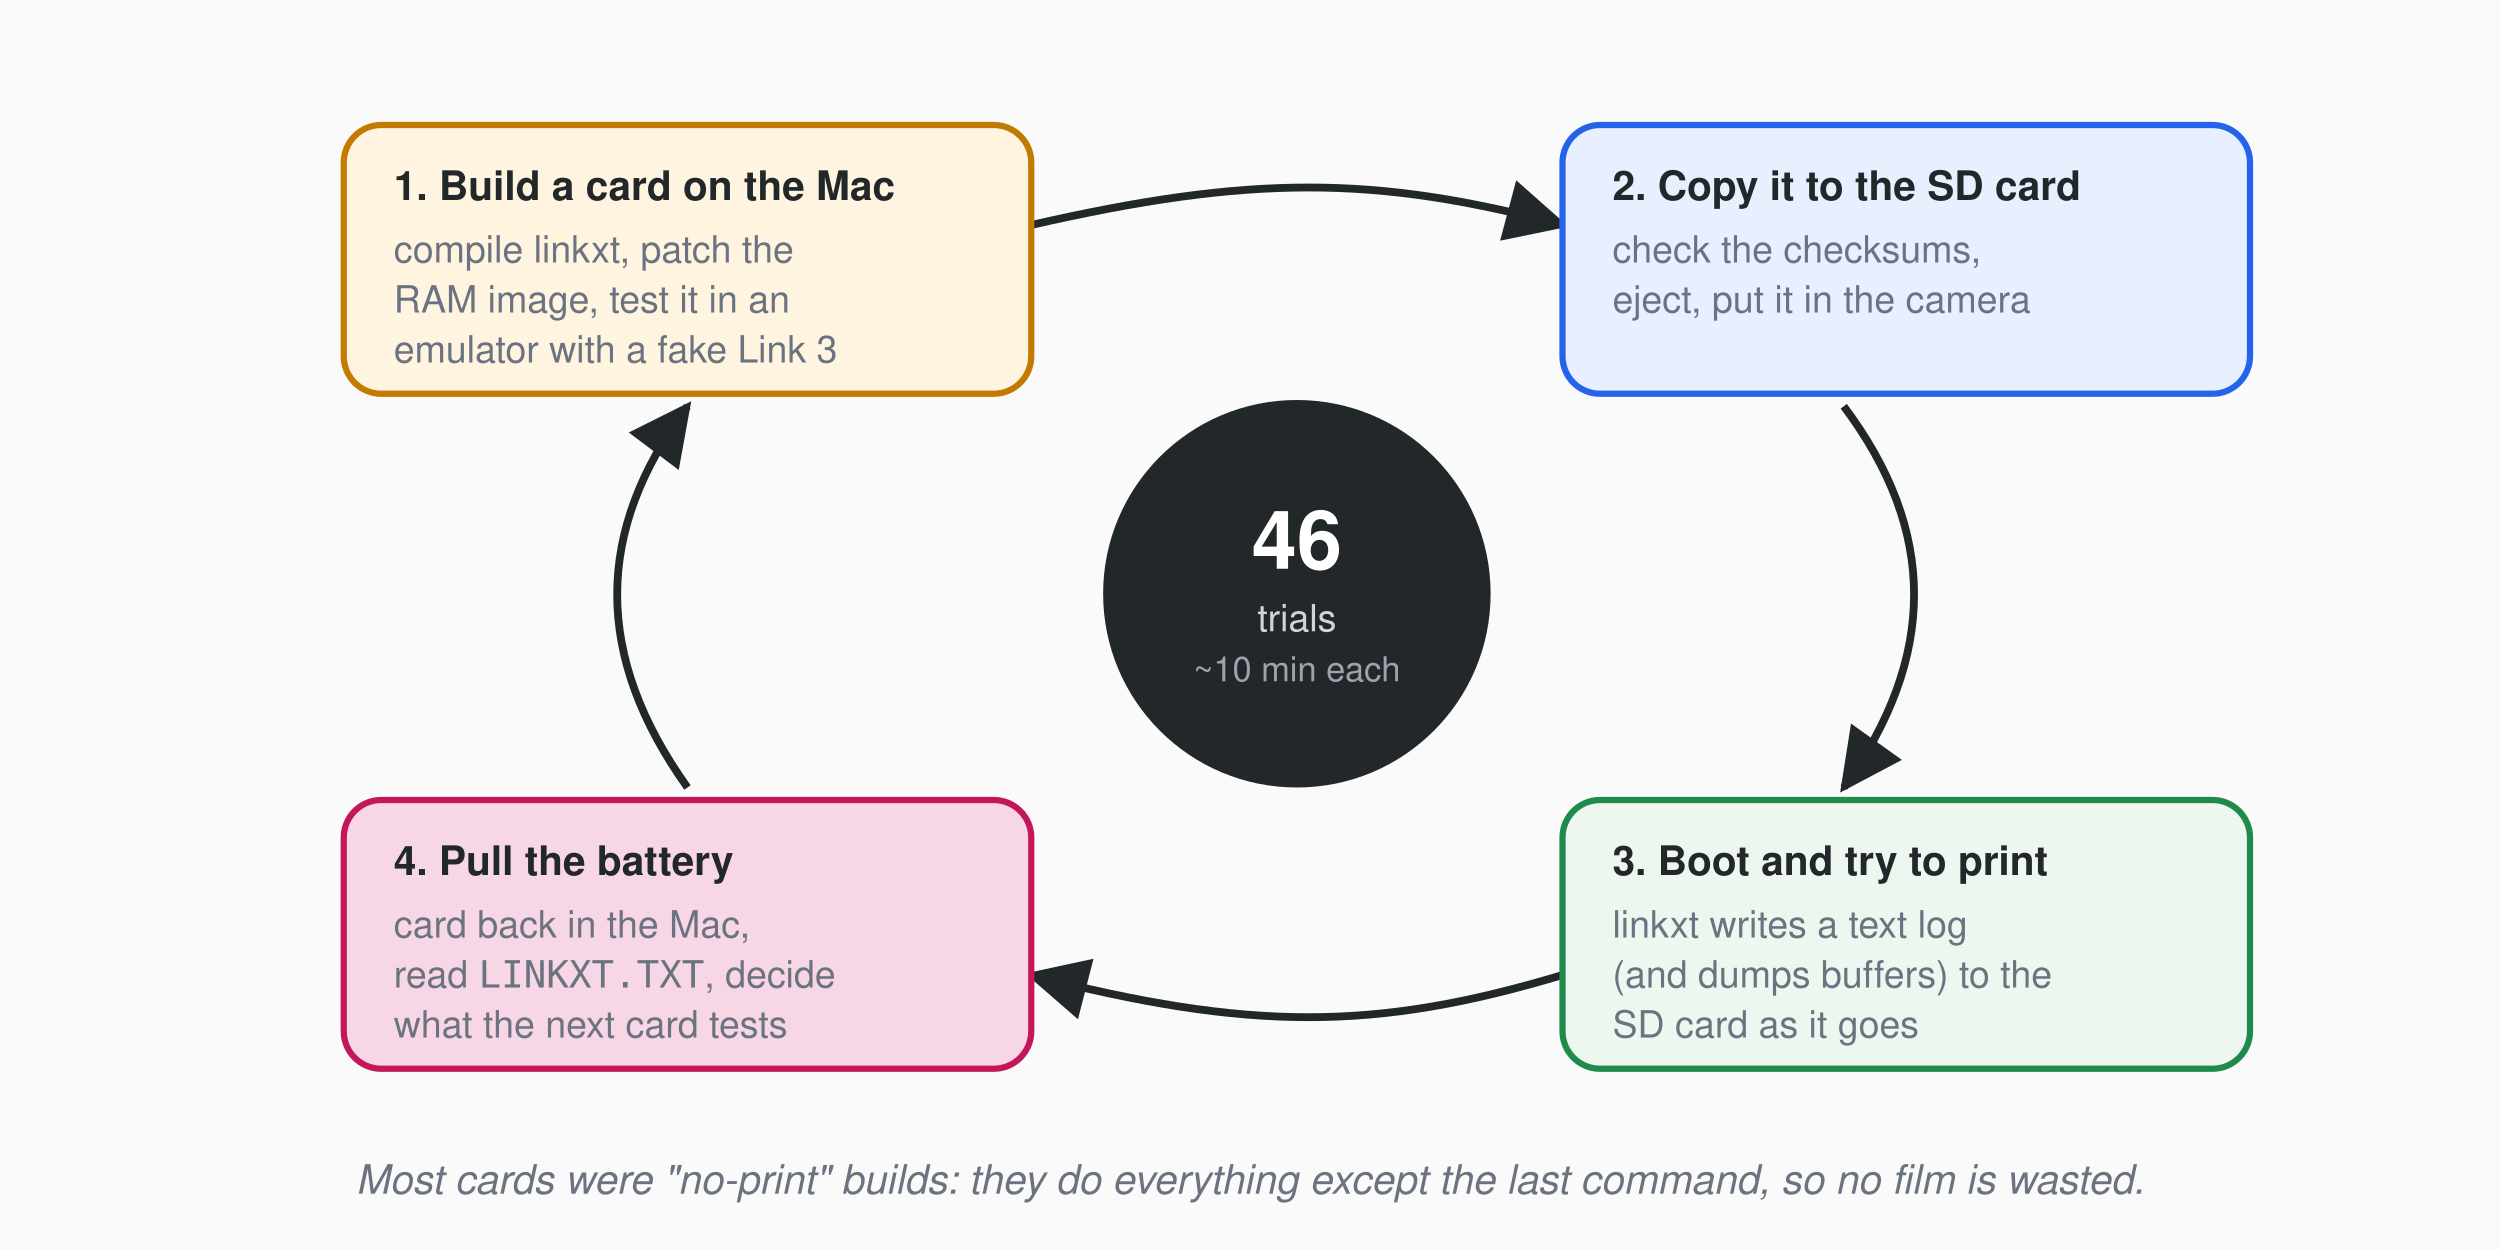
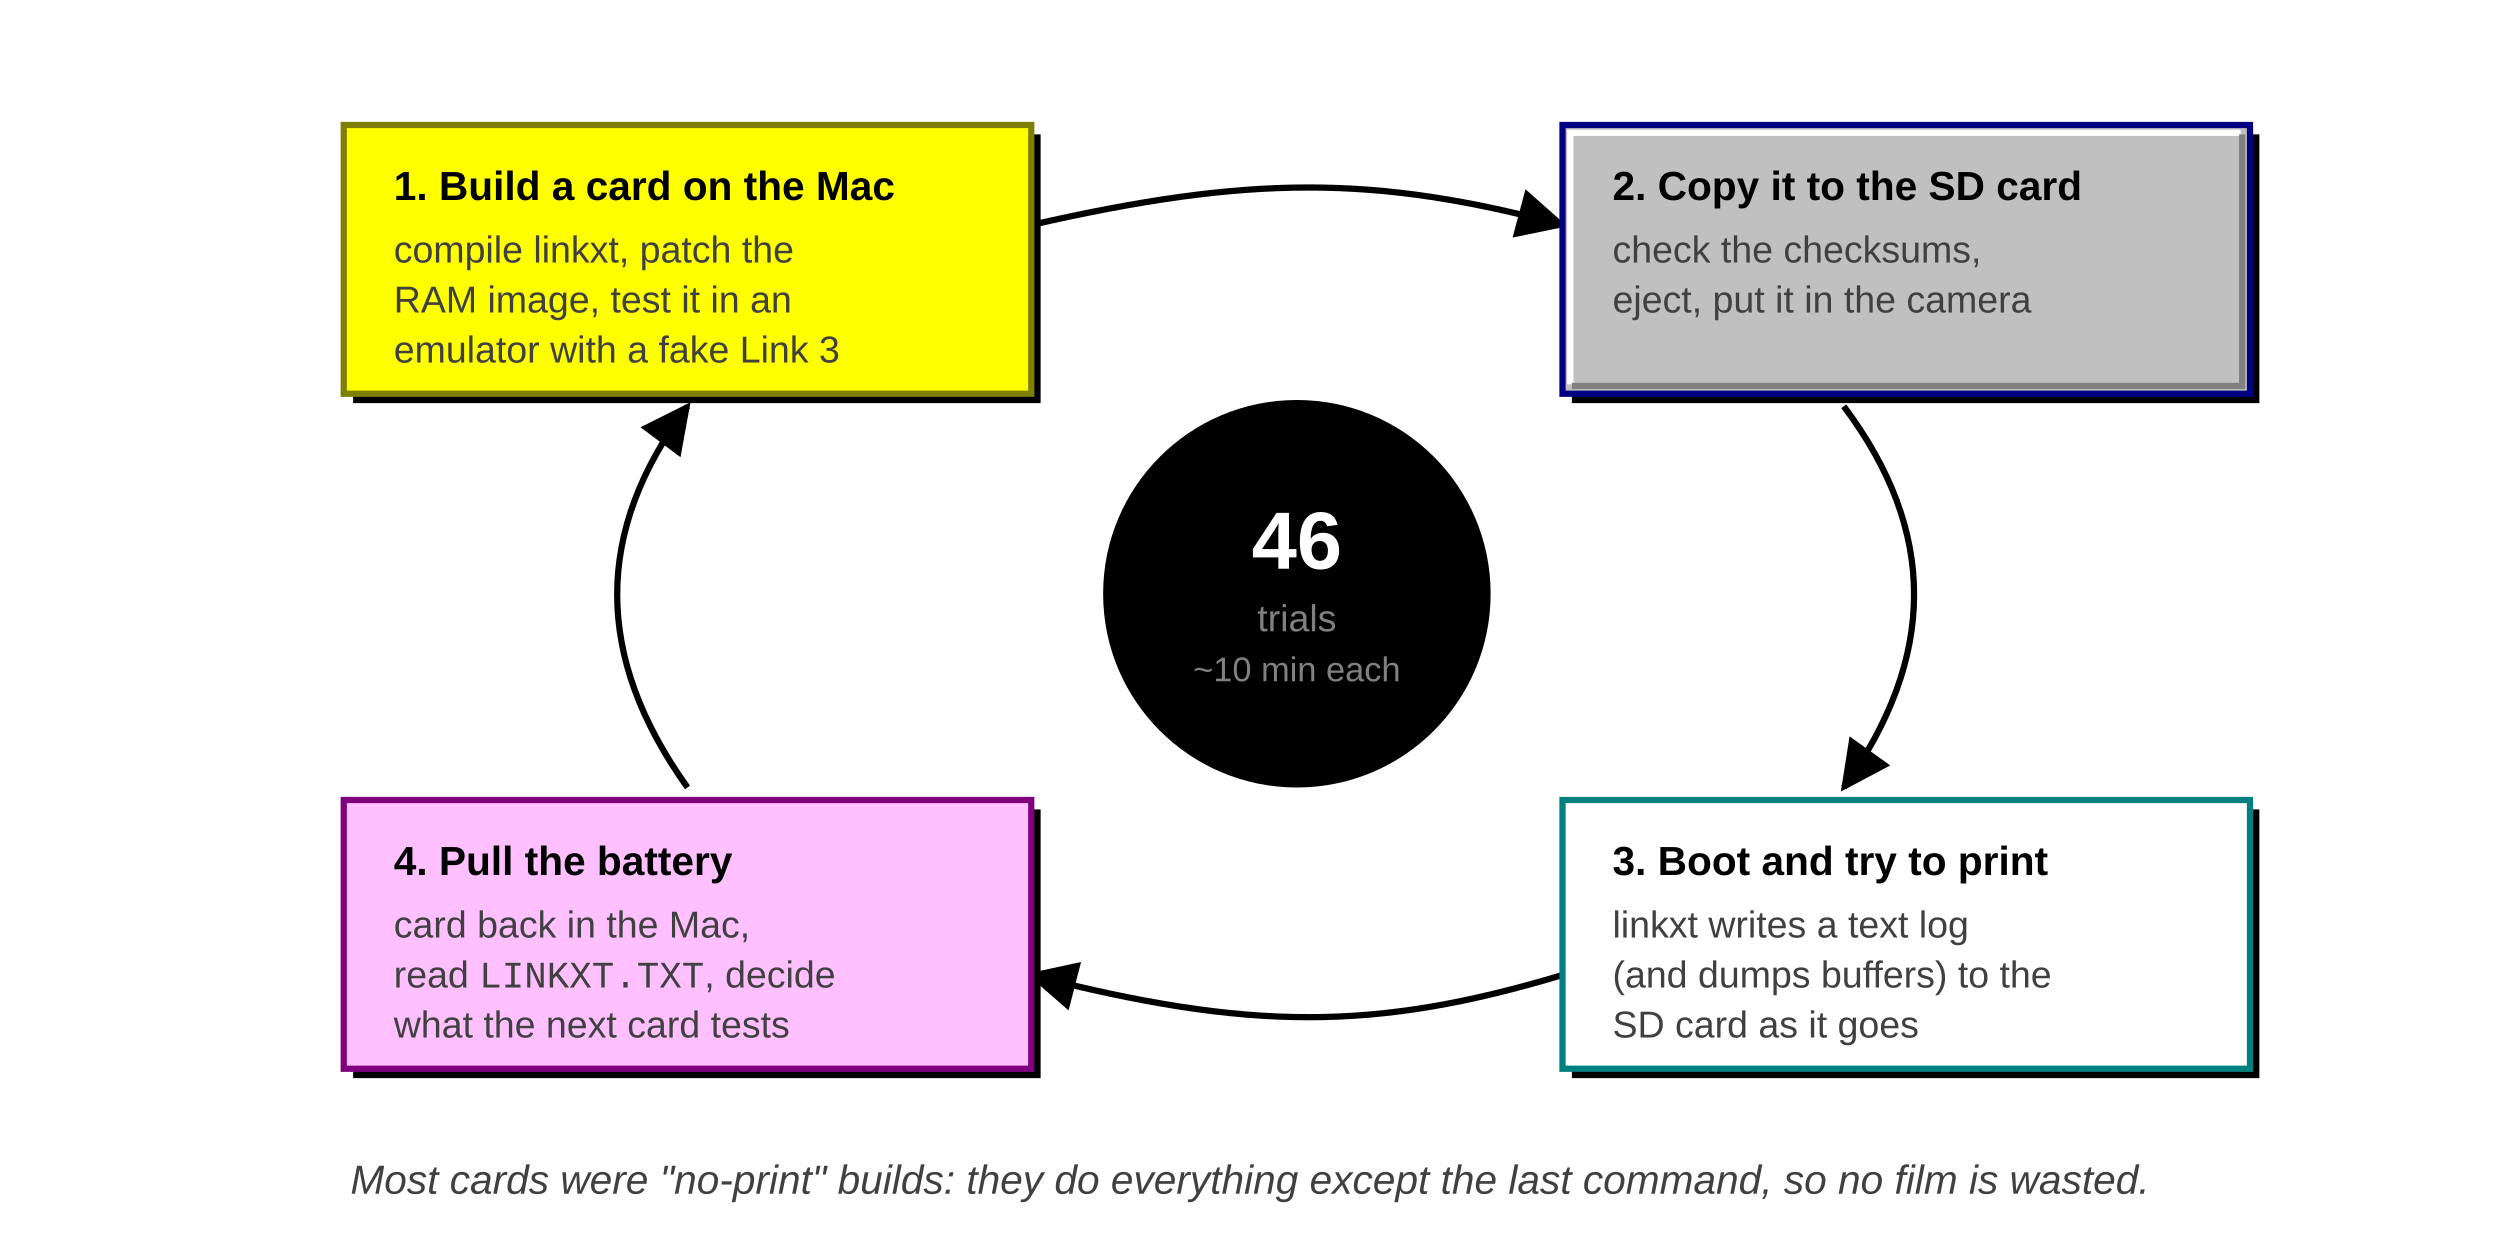
- <svg xmlns="http://www.w3.org/2000/svg" viewBox="0 0 800 400" font-family="-apple-system,Helvetica,Arial,sans-serif">
+ <svg xmlns="http://www.w3.org/2000/svg" viewBox="0 0 800 400" font-family="Arial,Helvetica,sans-serif">
  <defs>
    <marker id="a" viewBox="0 0 10 10" refX="9" refY="5" markerWidth="8" markerHeight="8" orient="auto">
-       <path d="M0,0L10,5L0,10z" fill="#22272a" />
+       <path d="M0,0L10,5L0,10z" fill="#000000" />
    </marker>
  </defs>
-   <rect width="800" height="400" fill="#fafafa" />
-   <g fill="none" stroke="#22272a" stroke-width="2.5" marker-end="url(#a)">
+   <rect width="800" height="400" fill="#ffffff" />
+   <g fill="none" stroke="#000000" stroke-width="2" marker-end="url(#a)">
    <path d="M330 72 C 400 56, 440 56, 500 72" />
    <path d="M590 130 C 620 170, 620 210, 590 252" />
    <path d="M500 312 C 440 330, 400 330, 330 312" />
    <path d="M220 252 C 190 210, 190 170, 220 130" />
  </g>
-   <g font-size="13" fill="#22272a">
-     <rect x="110" y="40" width="220" height="86" rx="12" fill="#fff4e0" stroke="#c27a00" stroke-width="2" />
+   <g font-size="13" fill="#000000">
+     <rect x="113" y="43" width="220" height="86" fill="#000000" />
+     <rect x="110" y="40" width="220" height="86" fill="#ffff00" stroke="#808000" stroke-width="2" />
    <text x="126" y="64" font-weight="700">1. Build a card on the Mac</text>
-     <text x="126" y="84" font-size="12" fill="#6b7280">compile linkxt, patch the</text>
-     <text x="126" y="100" font-size="12" fill="#6b7280">RAM image, test it in an</text>
-     <text x="126" y="116" font-size="12" fill="#6b7280">emulator with a fake Link 3</text>
-     <rect x="500" y="40" width="220" height="86" rx="12" fill="#e8efff" stroke="#2563eb" stroke-width="2" />
+     <text x="126" y="84" font-size="12" fill="#404040">compile linkxt, patch the</text>
+     <text x="126" y="100" font-size="12" fill="#404040">RAM image, test it in an</text>
+     <text x="126" y="116" font-size="12" fill="#404040">emulator with a fake Link 3</text>
+     <rect x="503" y="43" width="220" height="86" fill="#000000" />
+     <rect x="500" y="40" width="220" height="86" fill="#c0c0c0" stroke="#000080" stroke-width="2" />
+     <path d="M502.5 123V42.5H717" fill="none" stroke="#ffffff" stroke-width="2" />
+     <path d="M503 123.5H717.5V43" fill="none" stroke="#808080" stroke-width="2" />
    <text x="516" y="64" font-weight="700">2. Copy it to the SD card</text>
-     <text x="516" y="84" font-size="12" fill="#6b7280">check the checksums,</text>
-     <text x="516" y="100" font-size="12" fill="#6b7280">eject, put it in the camera</text>
-     <rect x="500" y="256" width="220" height="86" rx="12" fill="#eef6f0" stroke="#1f8a4c" stroke-width="2" />
+     <text x="516" y="84" font-size="12" fill="#404040">check the checksums,</text>
+     <text x="516" y="100" font-size="12" fill="#404040">eject, put it in the camera</text>
+     <rect x="503" y="259" width="220" height="86" fill="#000000" />
+     <rect x="500" y="256" width="220" height="86" fill="#ffffff" stroke="#008080" stroke-width="2" />
    <text x="516" y="280" font-weight="700">3. Boot and try to print</text>
-     <text x="516" y="300" font-size="12" fill="#6b7280">linkxt writes a text log</text>
-     <text x="516" y="316" font-size="12" fill="#6b7280">(and dumps buffers) to the</text>
-     <text x="516" y="332" font-size="12" fill="#6b7280">SD card as it goes</text>
-     <rect x="110" y="256" width="220" height="86" rx="12" fill="#f7d7e6" stroke="#c2185b" stroke-width="2" />
+     <text x="516" y="300" font-size="12" fill="#404040">linkxt writes a text log</text>
+     <text x="516" y="316" font-size="12" fill="#404040">(and dumps buffers) to the</text>
+     <text x="516" y="332" font-size="12" fill="#404040">SD card as it goes</text>
+     <rect x="113" y="259" width="220" height="86" fill="#000000" />
+     <rect x="110" y="256" width="220" height="86" fill="#ffc0ff" stroke="#800080" stroke-width="2" />
    <text x="126" y="280" font-weight="700">4. Pull the battery</text>
-     <text x="126" y="300" font-size="12" fill="#6b7280">card back in the Mac,</text>
-     <text x="126" y="316" font-size="12" fill="#6b7280">read <tspan font-family="Menlo,monospace">LINKXT.TXT</tspan>, decide</text>
-     <text x="126" y="332" font-size="12" fill="#6b7280">what the next card tests</text>
+     <text x="126" y="300" font-size="12" fill="#404040">card back in the Mac,</text>
+     <text x="126" y="316" font-size="12" fill="#404040">read <tspan font-family="'Courier New',Courier,monospace">LINKXT.TXT</tspan>, decide</text>
+     <text x="126" y="332" font-size="12" fill="#404040">what the next card tests</text>
  </g>
-   <circle cx="415" cy="190" r="62" fill="#22272a" />
+   <circle cx="415" cy="190" r="62" fill="#000000" />
  <text x="415" y="182" text-anchor="middle" font-size="26" font-weight="700" fill="#fff">46</text>
-   <text x="415" y="202" text-anchor="middle" font-size="12" fill="#d1d5db">trials</text>
-   <text x="415" y="218" text-anchor="middle" font-size="11" fill="#9ca3af">~10 min each</text>
-   <text x="400" y="382" text-anchor="middle" font-size="13" fill="#6b7280" font-style="italic">Most cards were "no-print" builds: they do everything except the last command, so no film is wasted.</text>
+   <text x="415" y="202" text-anchor="middle" font-size="12" fill="#808080">trials</text>
+   <text x="415" y="218" text-anchor="middle" font-size="11" fill="#808080">~10 min each</text>
+   <text x="400" y="382" text-anchor="middle" font-size="13" fill="#404040" font-style="italic">Most cards were "no-print" builds: they do everything except the last command, so no film is wasted.</text>
</svg>
